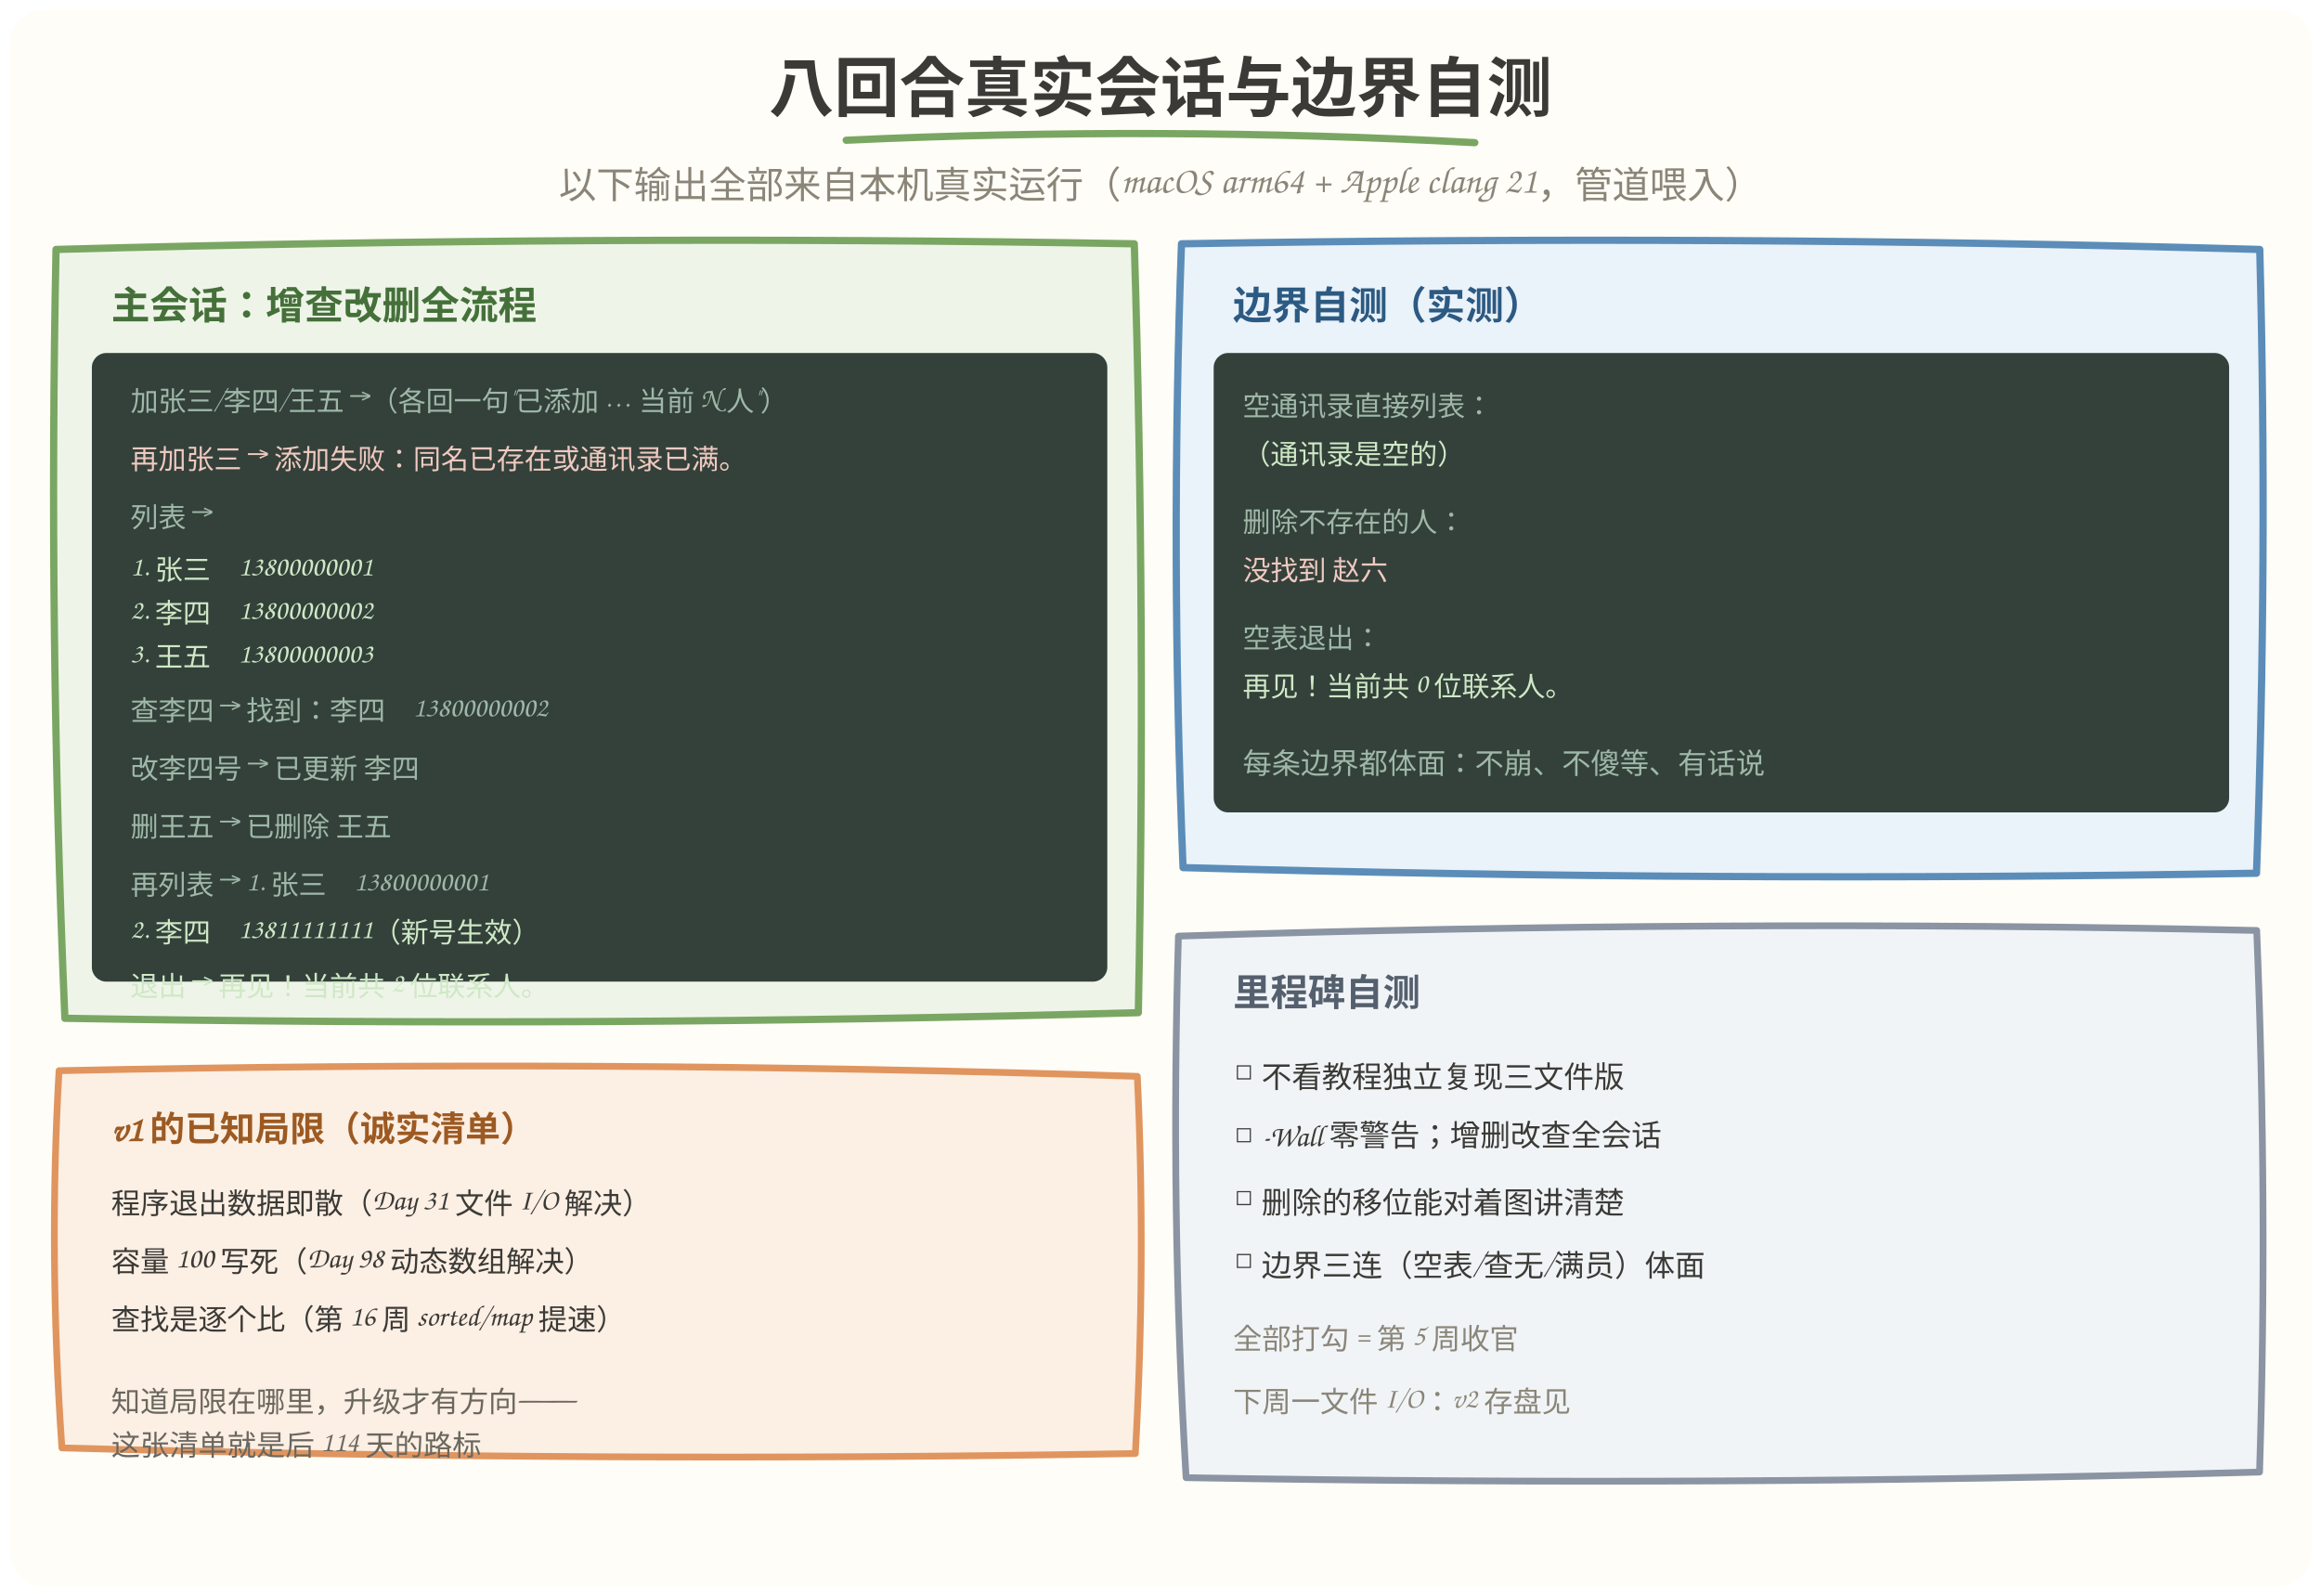
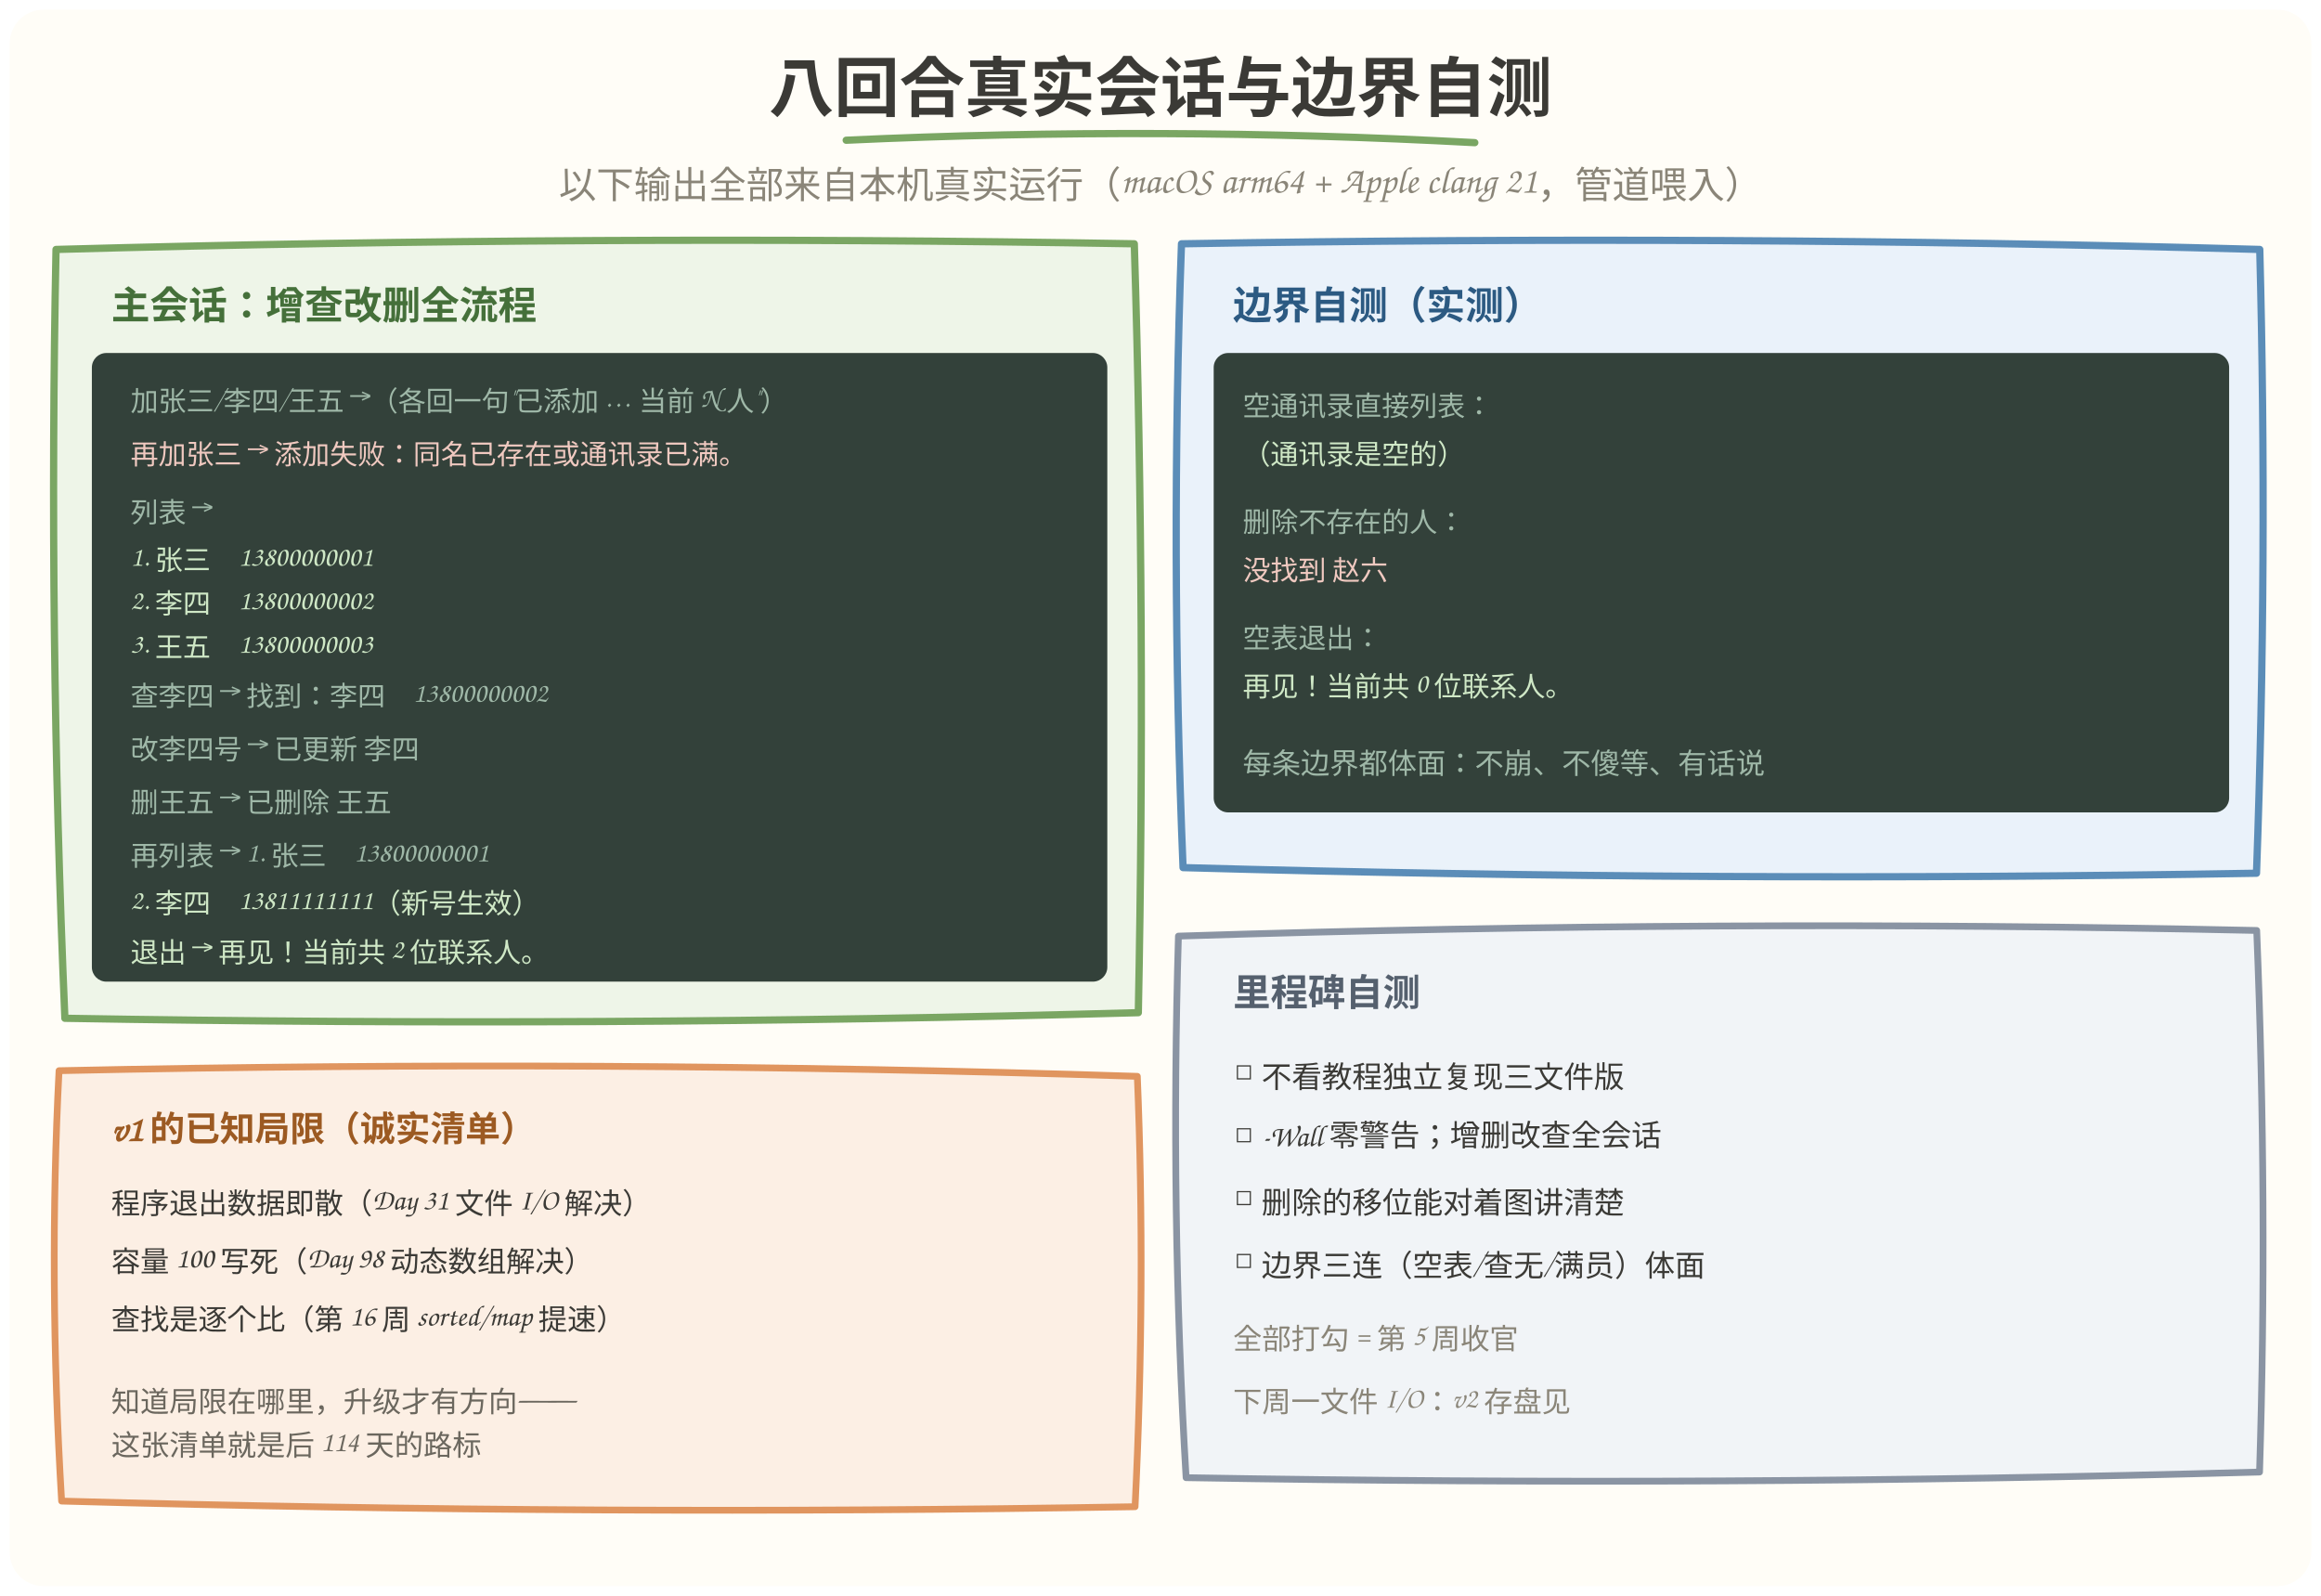
<svg xmlns="http://www.w3.org/2000/svg" viewBox="0 0 960 660" font-family="'Kaiti SC','KaiTi','Comic Sans MS',cursive">
  <rect x="4" y="4" width="952" height="652" rx="14" fill="#fffdf7" />
  <g stroke-linecap="round" stroke-linejoin="round">
    <text x="480" y="46" text-anchor="middle" font-size="27" font-weight="bold" fill="#3b3a36">八回合真实会话与边界自测</text>
    <path d="M 350,58 Q 480,52 610,59" fill="none" stroke="#7aa663" stroke-width="3" />
    <text x="480" y="82" text-anchor="middle" font-size="15.5" fill="#8a8578">以下输出全部来自本机真实运行（macOS arm64 + Apple clang 21，管道喂入）</text>
    <path d="M 24,102 Q 248,97 470,102 Q 474,260 470,420 Q 248,425 26,420 Q 20,260 24,102 Z" fill="#eef5e8" stroke="#7aa663" stroke-width="3" transform="rotate(-0.3 247 261)" />
    <text x="46" y="132" font-size="16" font-weight="bold" fill="#45703a">主会话：增查改删全流程</text>
    <rect x="38" y="146" width="420" height="260" rx="6" fill="#33413a" />
    <text x="54" y="170" font-size="11.5" fill="#9fb8a8">加张三/李四/王五 →（各回一句"已添加 … 当前 N 人"）</text>
-     <text x="54" y="194" font-size="11.5" fill="#f0c9c0">再加张三 → 添加失败：同名已存在或通讯录已满。</text>
-     <text x="54" y="218" font-size="11.5" fill="#9fb8a8">列表 →</text>
-     <text x="54" y="238" font-size="11.5" fill="#cfe8c6">  1. 张三　13800000001</text>
-     <text x="54" y="256" font-size="11.5" fill="#cfe8c6">  2. 李四　13800000002</text>
-     <text x="54" y="274" font-size="11.5" fill="#cfe8c6">  3. 王五　13800000003</text>
-     <text x="54" y="298" font-size="11.5" fill="#9fb8a8">查李四 → 找到：李四　13800000002</text>
-     <text x="54" y="322" font-size="11.5" fill="#9fb8a8">改李四号 → 已更新 李四</text>
-     <text x="54" y="346" font-size="11.5" fill="#9fb8a8">删王五 → 已删除 王五</text>
-     <text x="54" y="370" font-size="11.5" fill="#9fb8a8">再列表 → 1. 张三　13800000001</text>
-     <text x="54" y="388" font-size="11.5" fill="#cfe8c6">　　　　　2. 李四　13811111111（新号生效）</text>
-     <text x="54" y="412" font-size="11.5" fill="#cfe8c6">退出 → 再见！当前共 2 位联系人。</text>
+     <text x="54" y="192" font-size="11.5" fill="#f0c9c0">再加张三 → 添加失败：同名已存在或通讯录已满。</text>
+     <text x="54" y="216" font-size="11.5" fill="#9fb8a8">列表 →</text>
+     <text x="54" y="234" font-size="11.5" fill="#cfe8c6">  1. 张三　13800000001</text>
+     <text x="54" y="252" font-size="11.5" fill="#cfe8c6">  2. 李四　13800000002</text>
+     <text x="54" y="270" font-size="11.5" fill="#cfe8c6">  3. 王五　13800000003</text>
+     <text x="54" y="292" font-size="11.5" fill="#9fb8a8">查李四 → 找到：李四　13800000002</text>
+     <text x="54" y="314" font-size="11.5" fill="#9fb8a8">改李四号 → 已更新 李四</text>
+     <text x="54" y="336" font-size="11.5" fill="#9fb8a8">删王五 → 已删除 王五</text>
+     <text x="54" y="358" font-size="11.5" fill="#9fb8a8">再列表 → 1. 张三　13800000001</text>
+     <text x="54" y="376" font-size="11.5" fill="#cfe8c6">　　　　　2. 李四　13811111111（新号生效）</text>
+     <text x="54" y="398" font-size="11.5" fill="#cfe8c6">退出 → 再见！当前共 2 位联系人。</text>
    <path d="M 488,102 Q 712,97 934,102 Q 938,230 934,360 Q 712,365 490,360 Q 484,230 488,102 Z" fill="#eaf2fa" stroke="#5b8db8" stroke-width="3" transform="rotate(0.3 711 231)" />
    <text x="510" y="132" font-size="16" font-weight="bold" fill="#2c5a82">边界自测（实测）</text>
    <rect x="502" y="146" width="420" height="190" rx="6" fill="#33413a" />
    <text x="514" y="172" font-size="11.5" fill="#9fb8a8">空通讯录直接列表：</text>
    <text x="514" y="192" font-size="11.5" fill="#cfe8c6">　（通讯录是空的）</text>
    <text x="514" y="220" font-size="11.5" fill="#9fb8a8">删除不存在的人：</text>
    <text x="514" y="240" font-size="11.5" fill="#f0c9c0">　没找到 赵六</text>
    <text x="514" y="268" font-size="11.5" fill="#9fb8a8">空表退出：</text>
    <text x="514" y="288" font-size="11.5" fill="#cfe8c6">　再见！当前共 0 位联系人。</text>
    <text x="514" y="320" font-size="12" fill="#9fb8a8">每条边界都体面：不崩、不傻等、有话说</text>
    <path d="M 488,386 Q 712,380 934,386 Q 938,500 934,610 Q 712,615 490,610 Q 484,500 488,386 Z" fill="#f1f4f7" stroke="#8a94a3" stroke-width="2.8" transform="rotate(-0.3 711 498)" />
    <text x="510" y="416" font-size="15.5" font-weight="bold" fill="#55606e">里程碑自测</text>
    <text x="510" y="448" font-size="12.5" fill="#3b3a36">□ 不看教程独立复现三文件版</text>
    <text x="510" y="474" font-size="12.5" fill="#3b3a36">□ -Wall 零警告；增删改查全会话</text>
    <text x="510" y="500" font-size="12.5" fill="#3b3a36">□ 删除的移位能对着图讲清楚</text>
    <text x="510" y="526" font-size="12.5" fill="#3b3a36">□ 边界三连（空表/查无/满员）体面</text>
    <text x="510" y="558" font-size="12" fill="#8a8578">全部打勾 = 第 5 周收官</text>
    <text x="510" y="584" font-size="12" fill="#8a8578">下周一文件 I/O：v2 存盘见</text>
-     <path d="M 24,444 Q 248,438 470,444 Q 474,520 470,600 Q 248,605 26,600 Q 20,520 24,444 Z" fill="#fcefe4" stroke="#e0955f" stroke-width="2.8" transform="rotate(0.3 247 524)" />
+     <path d="M 24,444 Q 248,438 470,444 Q 474,530 470,622 Q 248,627 26,622 Q 20,530 24,444 Z" fill="#fcefe4" stroke="#e0955f" stroke-width="2.8" transform="rotate(0.3 247 524)" />
    <text x="46" y="472" font-size="14.5" font-weight="bold" fill="#9c5a22">v1 的已知局限（诚实清单）</text>
    <text x="46" y="502" font-size="12" fill="#3b3a36">程序退出数据即散（Day 31 文件 I/O 解决）</text>
    <text x="46" y="526" font-size="12" fill="#3b3a36">容量 100 写死（Day 98 动态数组解决）</text>
    <text x="46" y="550" font-size="12" fill="#3b3a36">查找是逐个比（第 16 周 sorted/map 提速）</text>
    <text x="46" y="584" font-size="12" fill="#6b675e">知道局限在哪里，升级才有方向——</text>
    <text x="46" y="602" font-size="12" fill="#6b675e">这张清单就是后 114 天的路标</text>
  </g>
</svg>
